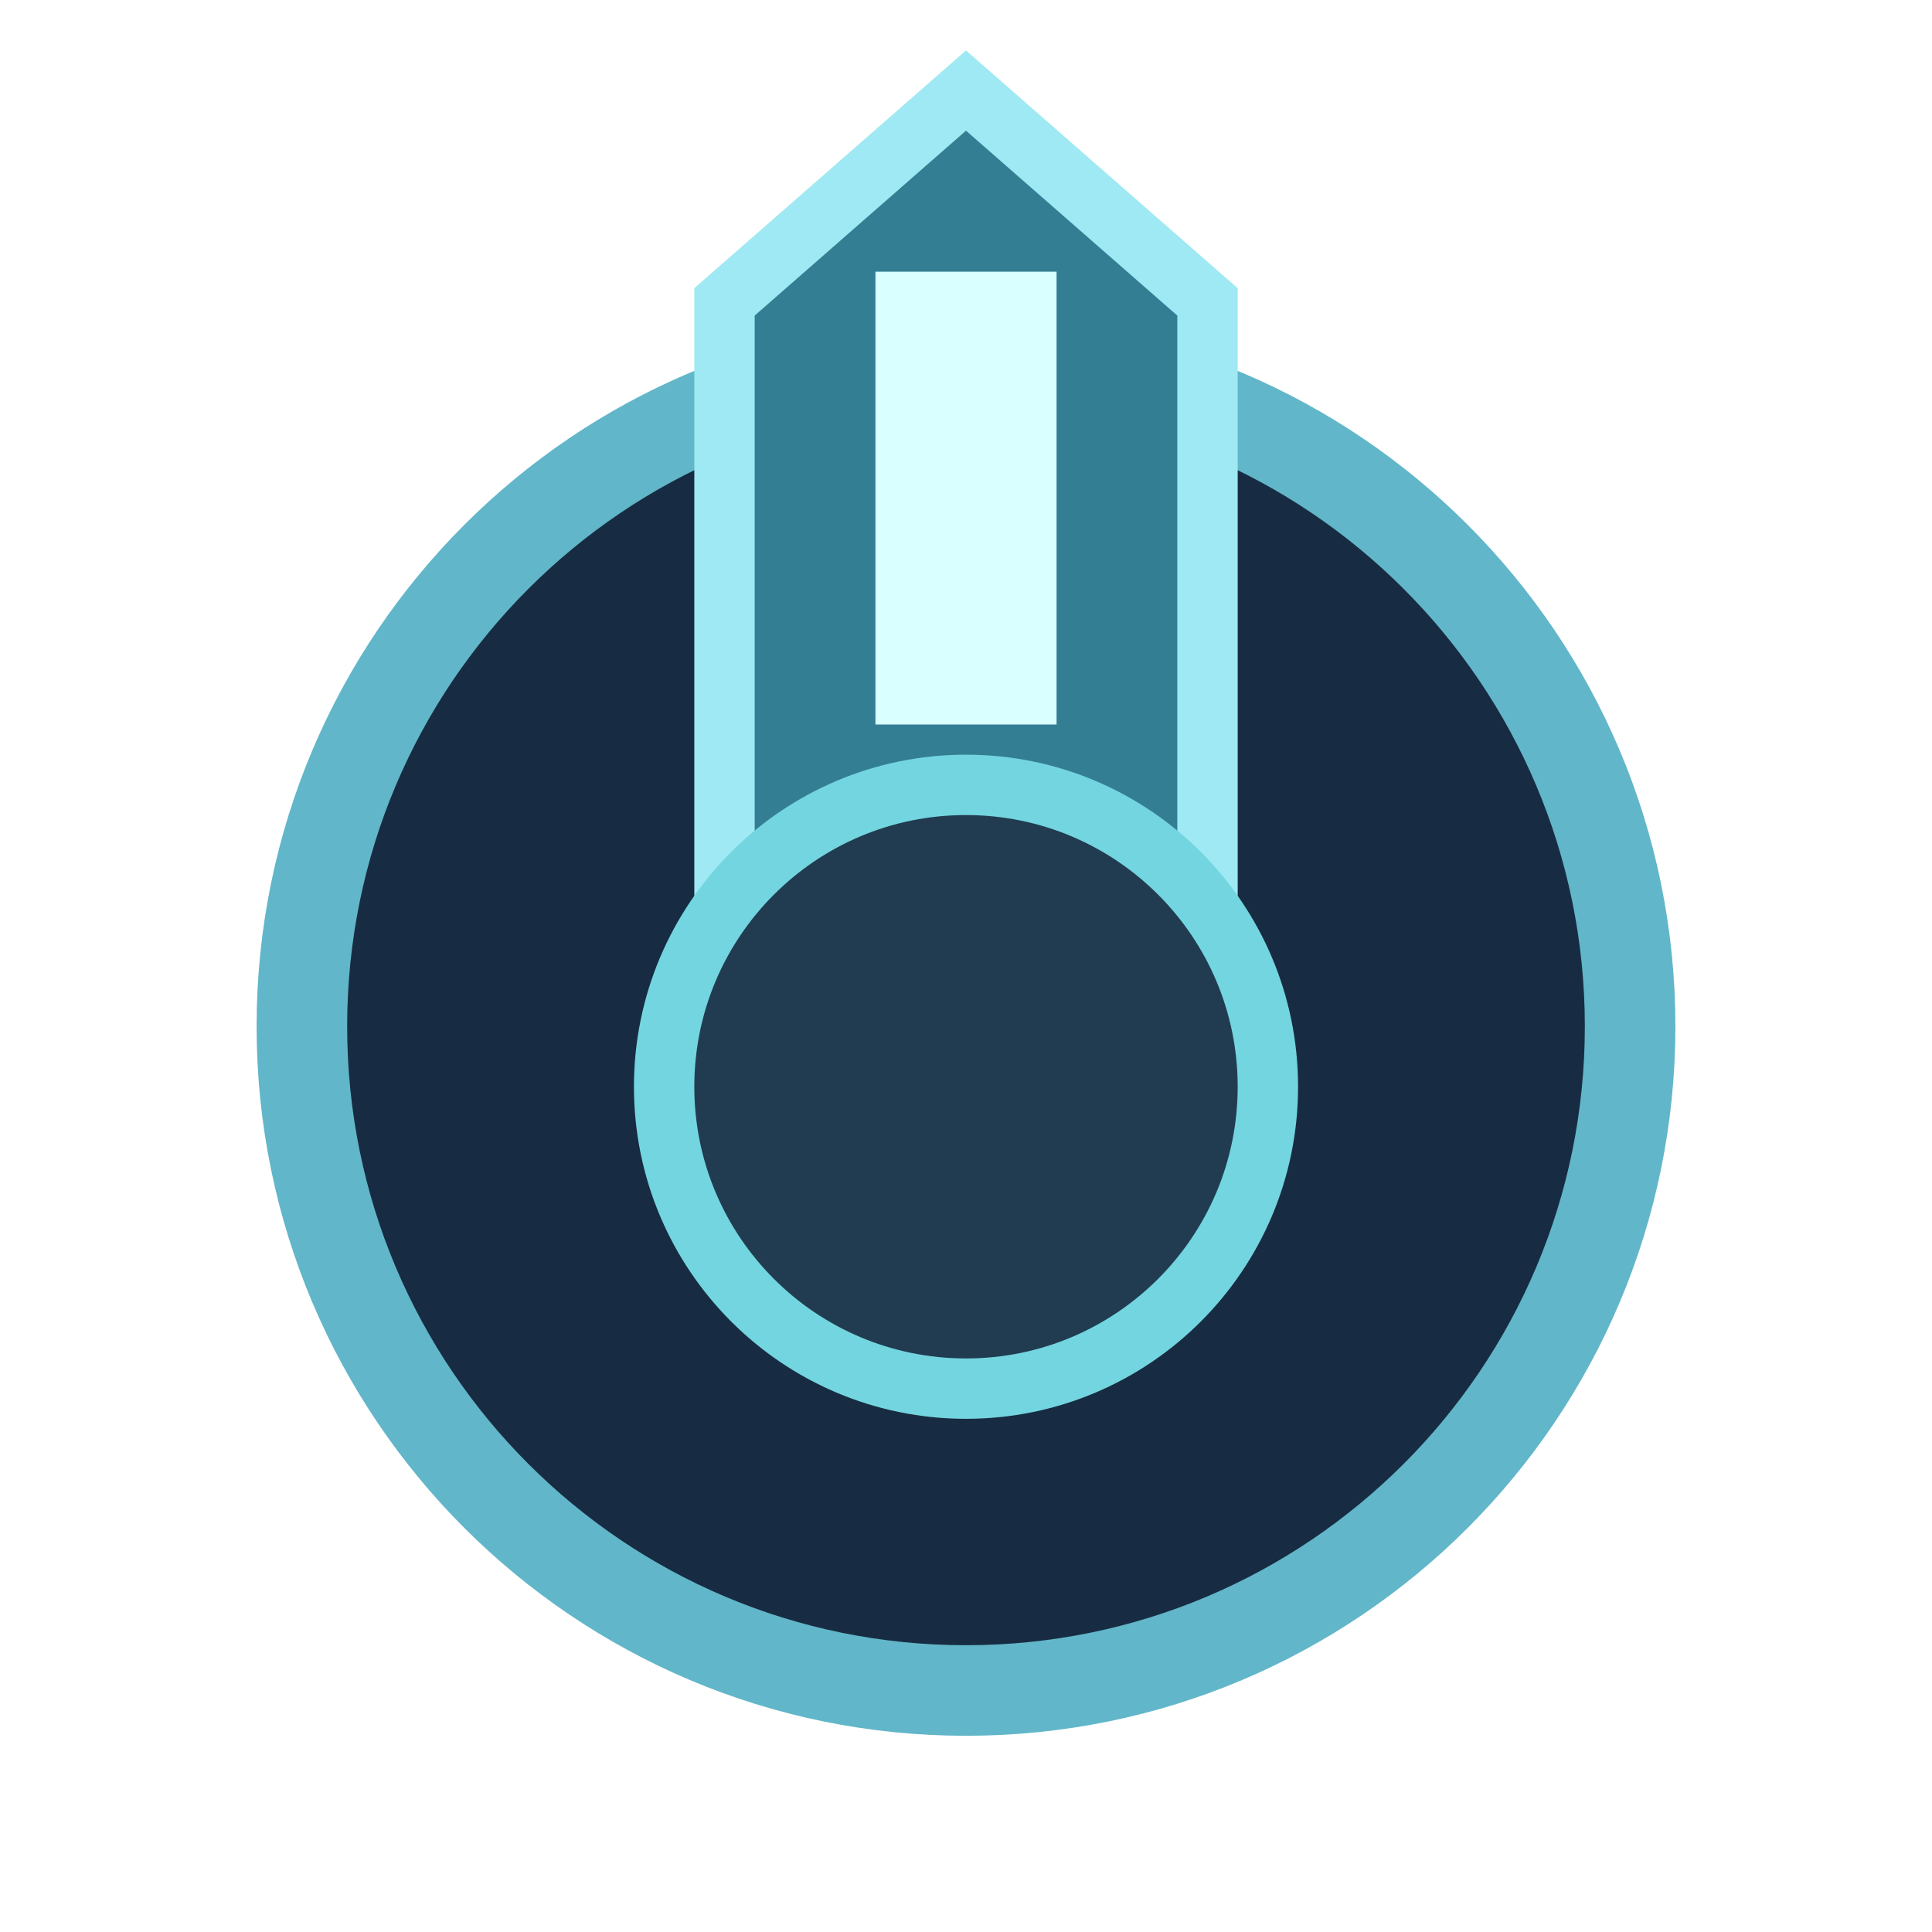
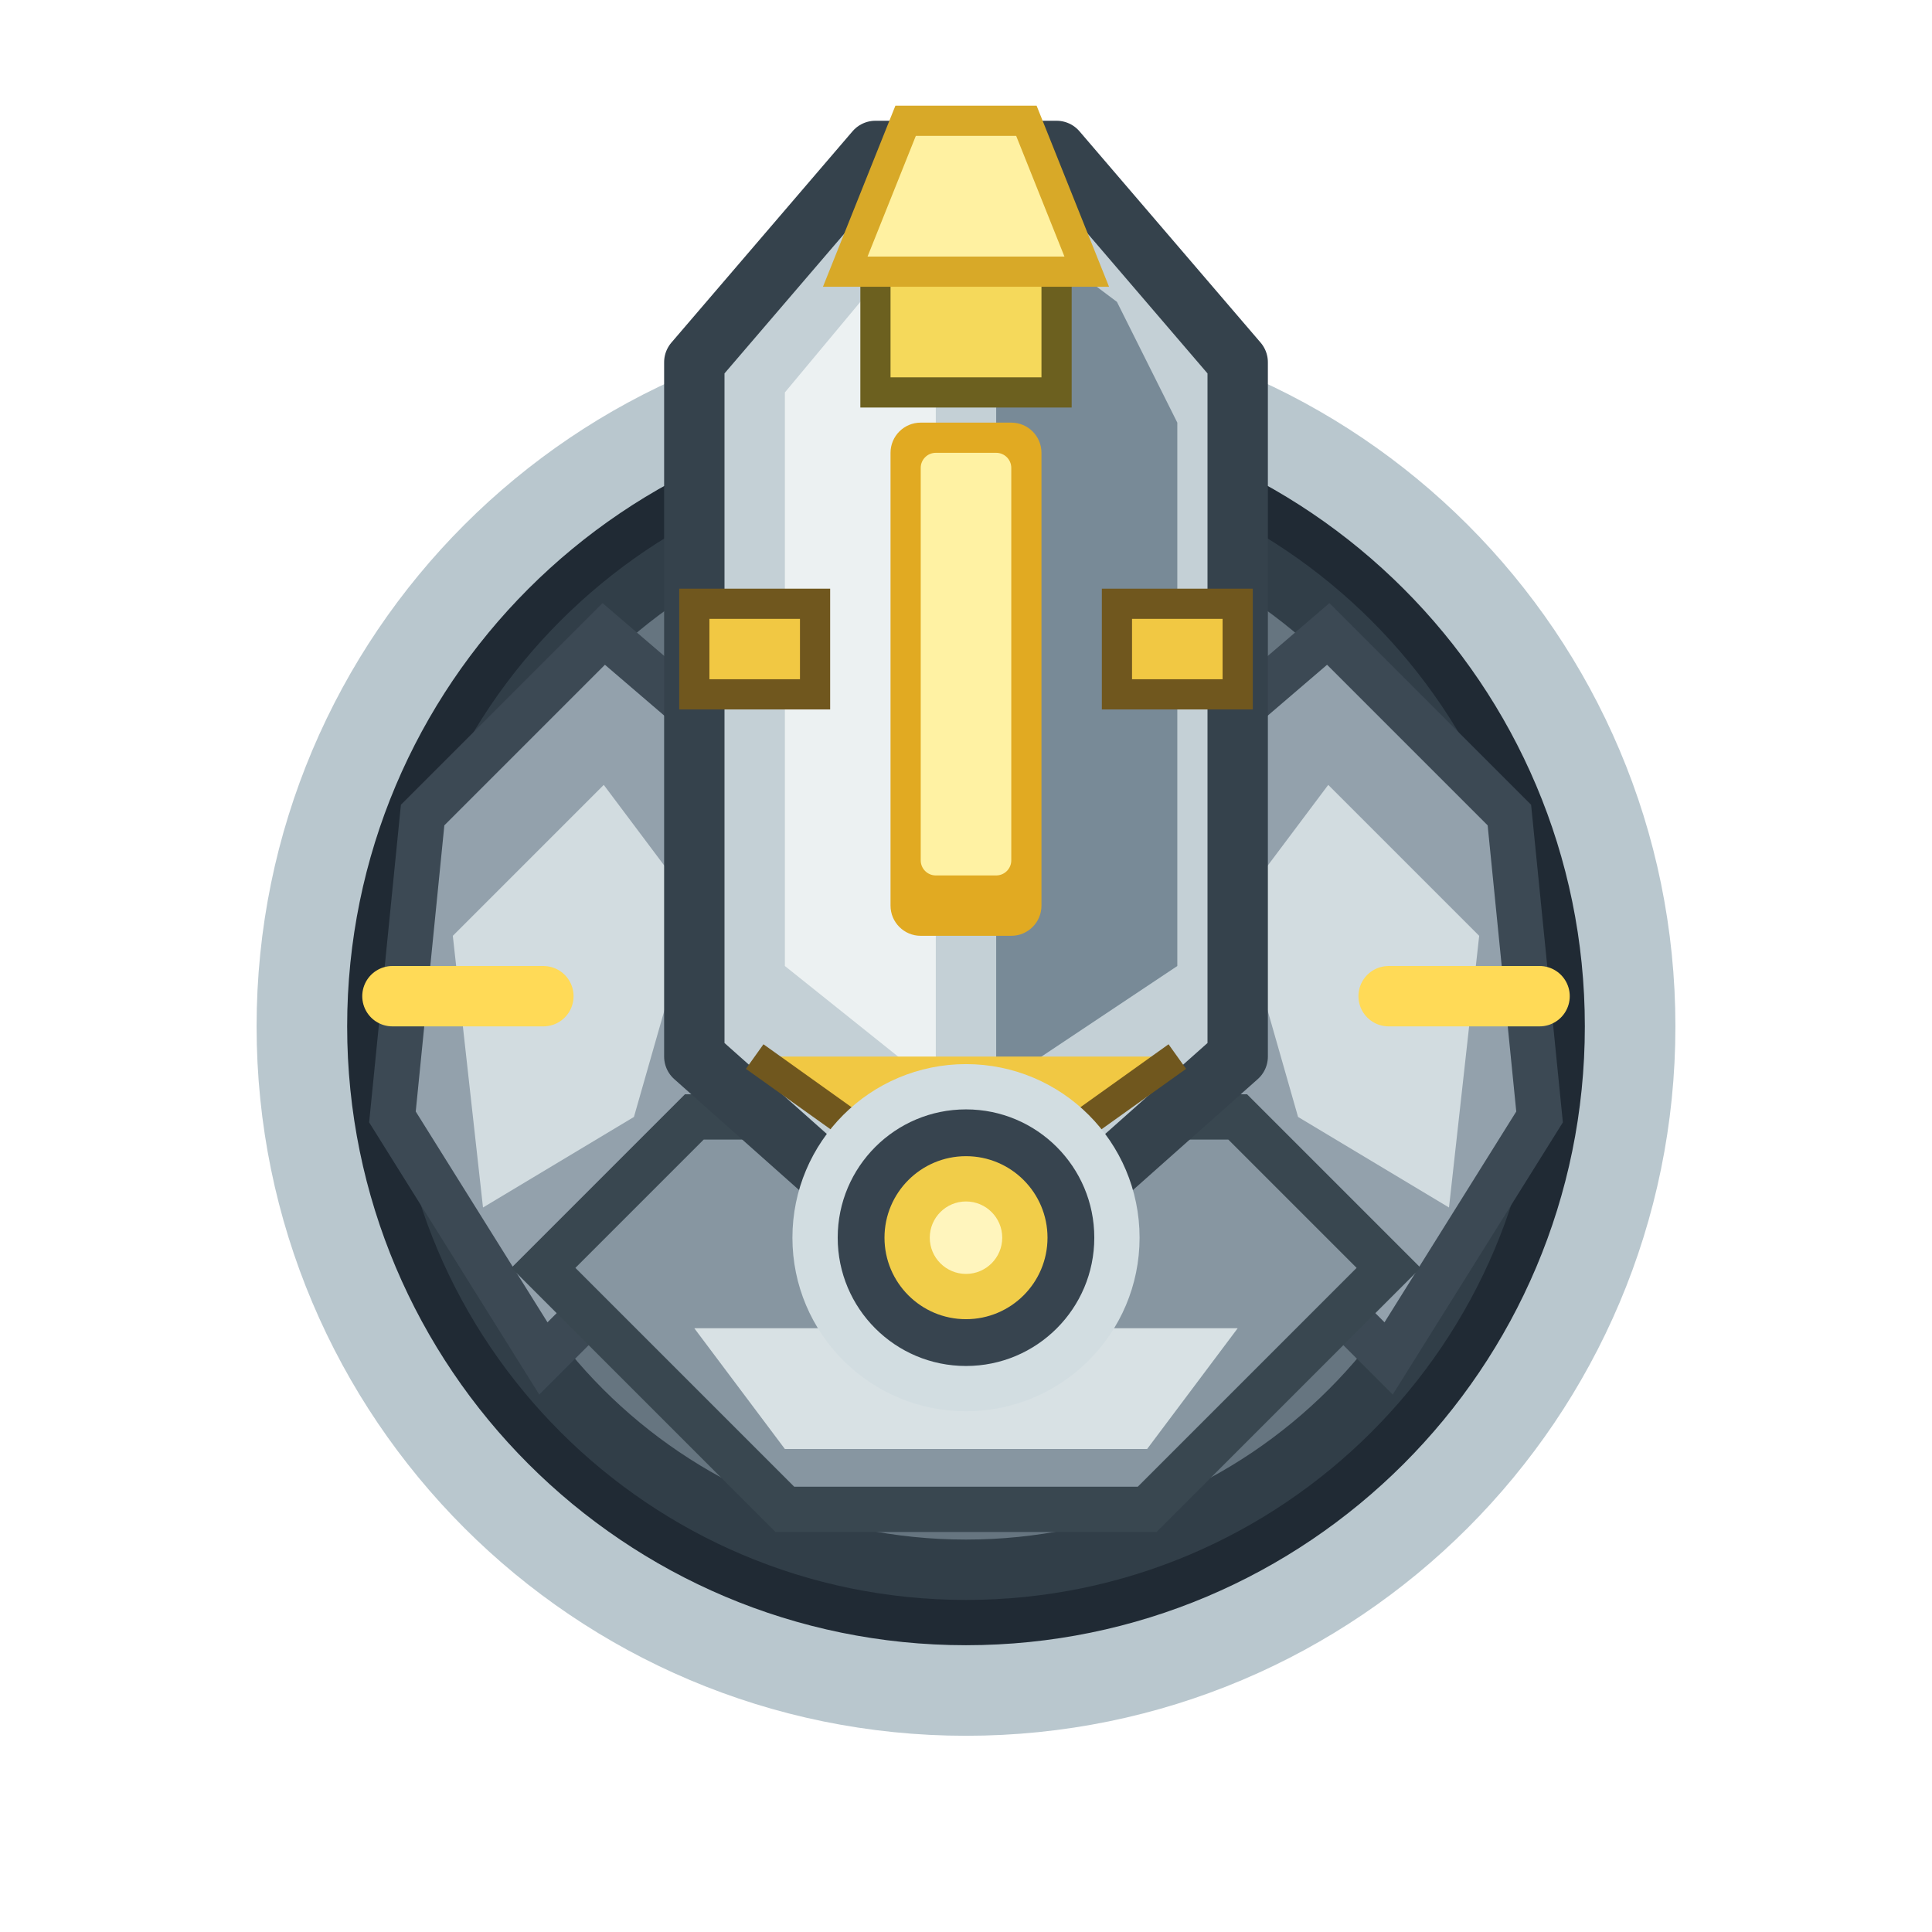
<svg xmlns="http://www.w3.org/2000/svg" width="64" height="64" viewBox="0 0 64 64">
-   <circle cx="32" cy="34" r="22" fill="#172c42" stroke="#62b6c9" stroke-width="3" />
-   <path d="M24 36V10L32 3 40 10V36Z" fill="#347e94" stroke="#9ee9f3" stroke-width="2" />
-   <path d="M29 24V9H35V24Z" fill="#d9ffff" />
-   <circle cx="32" cy="36" r="10" fill="#213c51" stroke="#73d5df" stroke-width="2" />
+   <circle cx="32" cy="34" r="22" fill="#202a34" stroke="#b9c7ce" stroke-width="3" />
+   <circle cx="32" cy="34" r="18" fill="#667580" stroke="#313e48" stroke-width="2" />
+   <path d="M14 27l6-6 7 6-3 12-6 6-5-8z M50 27l-6-6-7 6 3 12 6 6 5-8z" fill="#93a1ac" stroke="#3c4954" stroke-width="1.5" />
+   <path d="M15 31l5-5 3 4-2 7-5 3z M49 31l-5-5-3 4 2 7 5 3z" fill="#d2dce0" />
+   <path d="M18 42l8 8h12l8-8-5-5H23z" fill="#8796a1" stroke="#394750" stroke-width="1.5" />
+   <path d="M26 48h12l3-4H23z" fill="#d8e1e4" />
+   <path d="M23 35V12L29 5h6l6 7v23l-9 8z" fill="#c4d0d6" stroke="#35424c" stroke-width="2" stroke-linejoin="round" />
+   <path d="M26 13l5-6v29l-5-4z" fill="#ecf1f2" />
+   <path d="M37 10l2 4v18l-6 4V7z" fill="#788a97" />
+   <path d="M29 13V7h6v6z" fill="#f5d95b" stroke="#6c601f" stroke-width="1" />
+   <path d="M30 4h4l2 5h-8z" fill="#fff1a1" stroke="#d8a928" stroke-width="1" />
+   <rect x="29.5" y="14" width="5" height="17" rx="1" fill="#e1aa22" />
+   <rect x="30.5" y="15" width="3" height="14" rx="0.5" fill="#fff2a3" />
+   <path d="M23 20h4v3h-4z M37 20h4v3h-4z M25 35l7 5 7-5" fill="#f1c843" stroke="#70571e" stroke-width="1" />
+   <circle cx="32" cy="41" r="5" fill="#37444f" stroke="#d2dde1" stroke-width="1.5" />
+   <circle cx="32" cy="41" r="2.7" fill="#f1cd49" />
+   <circle cx="32" cy="41" r="1.2" fill="#fff5bd" />
+   <path d="M13 33h5M46 33h5" stroke="#ffda57" stroke-width="2" stroke-linecap="round" />
</svg>
